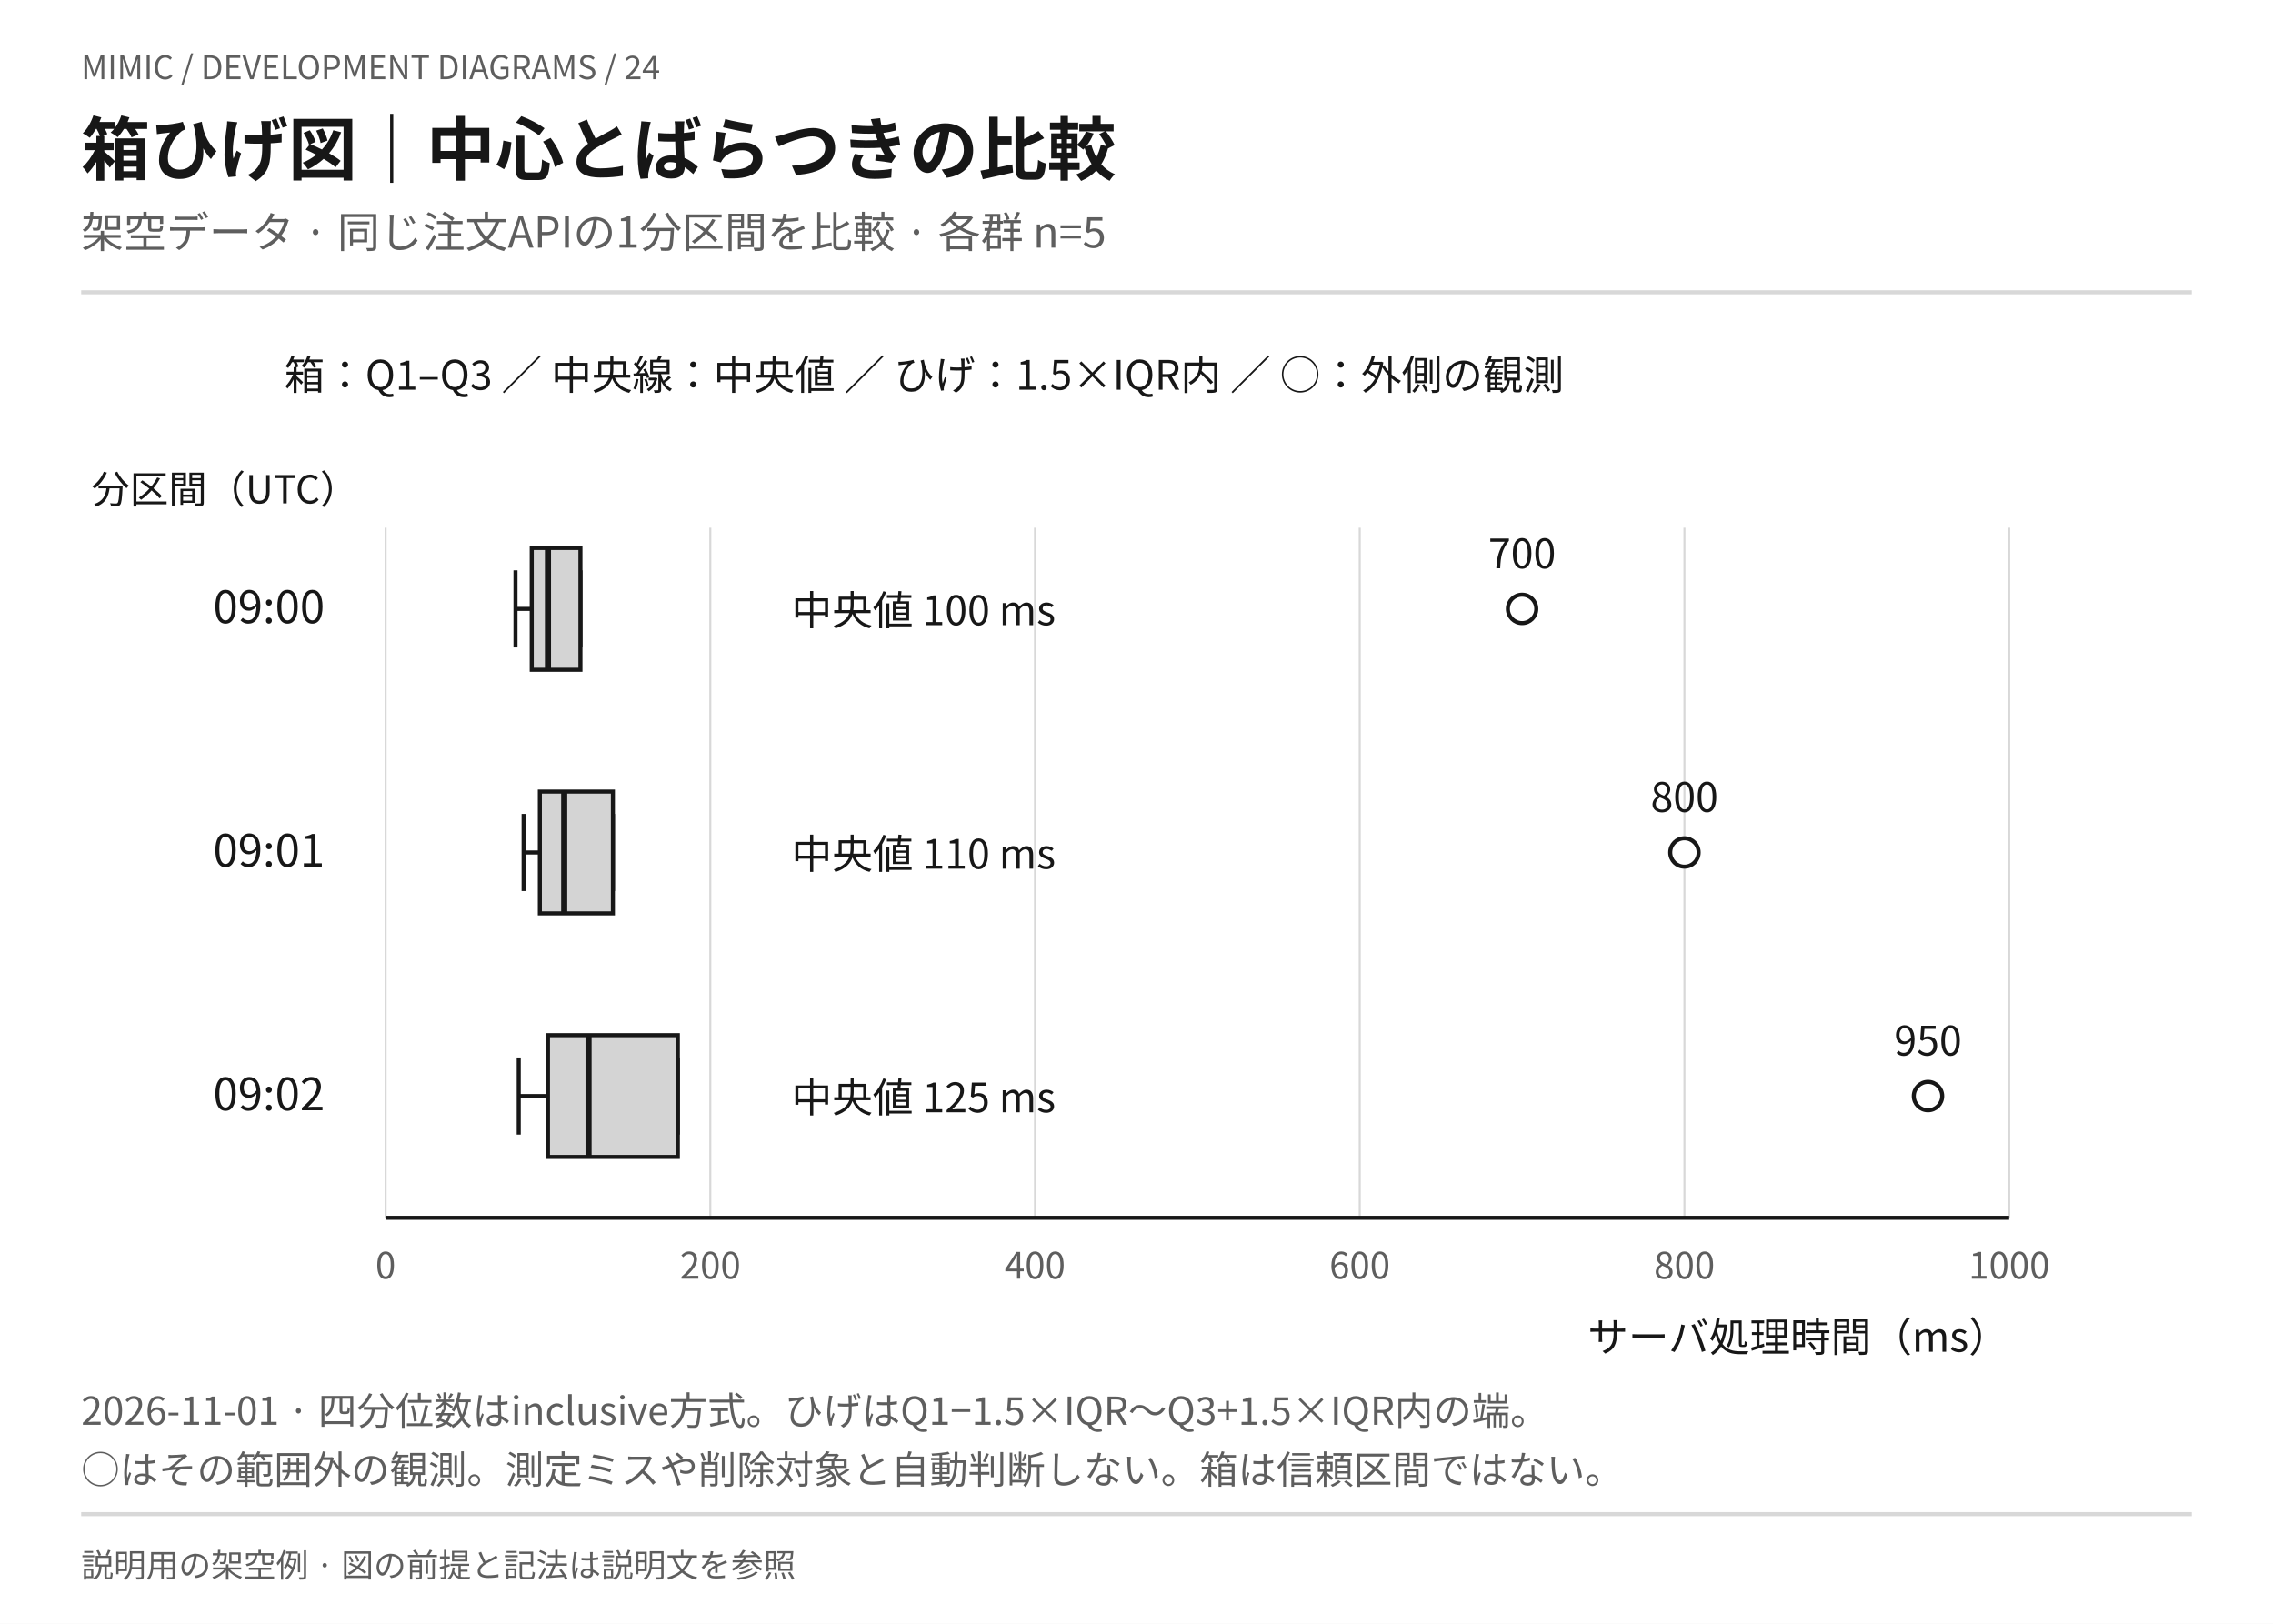
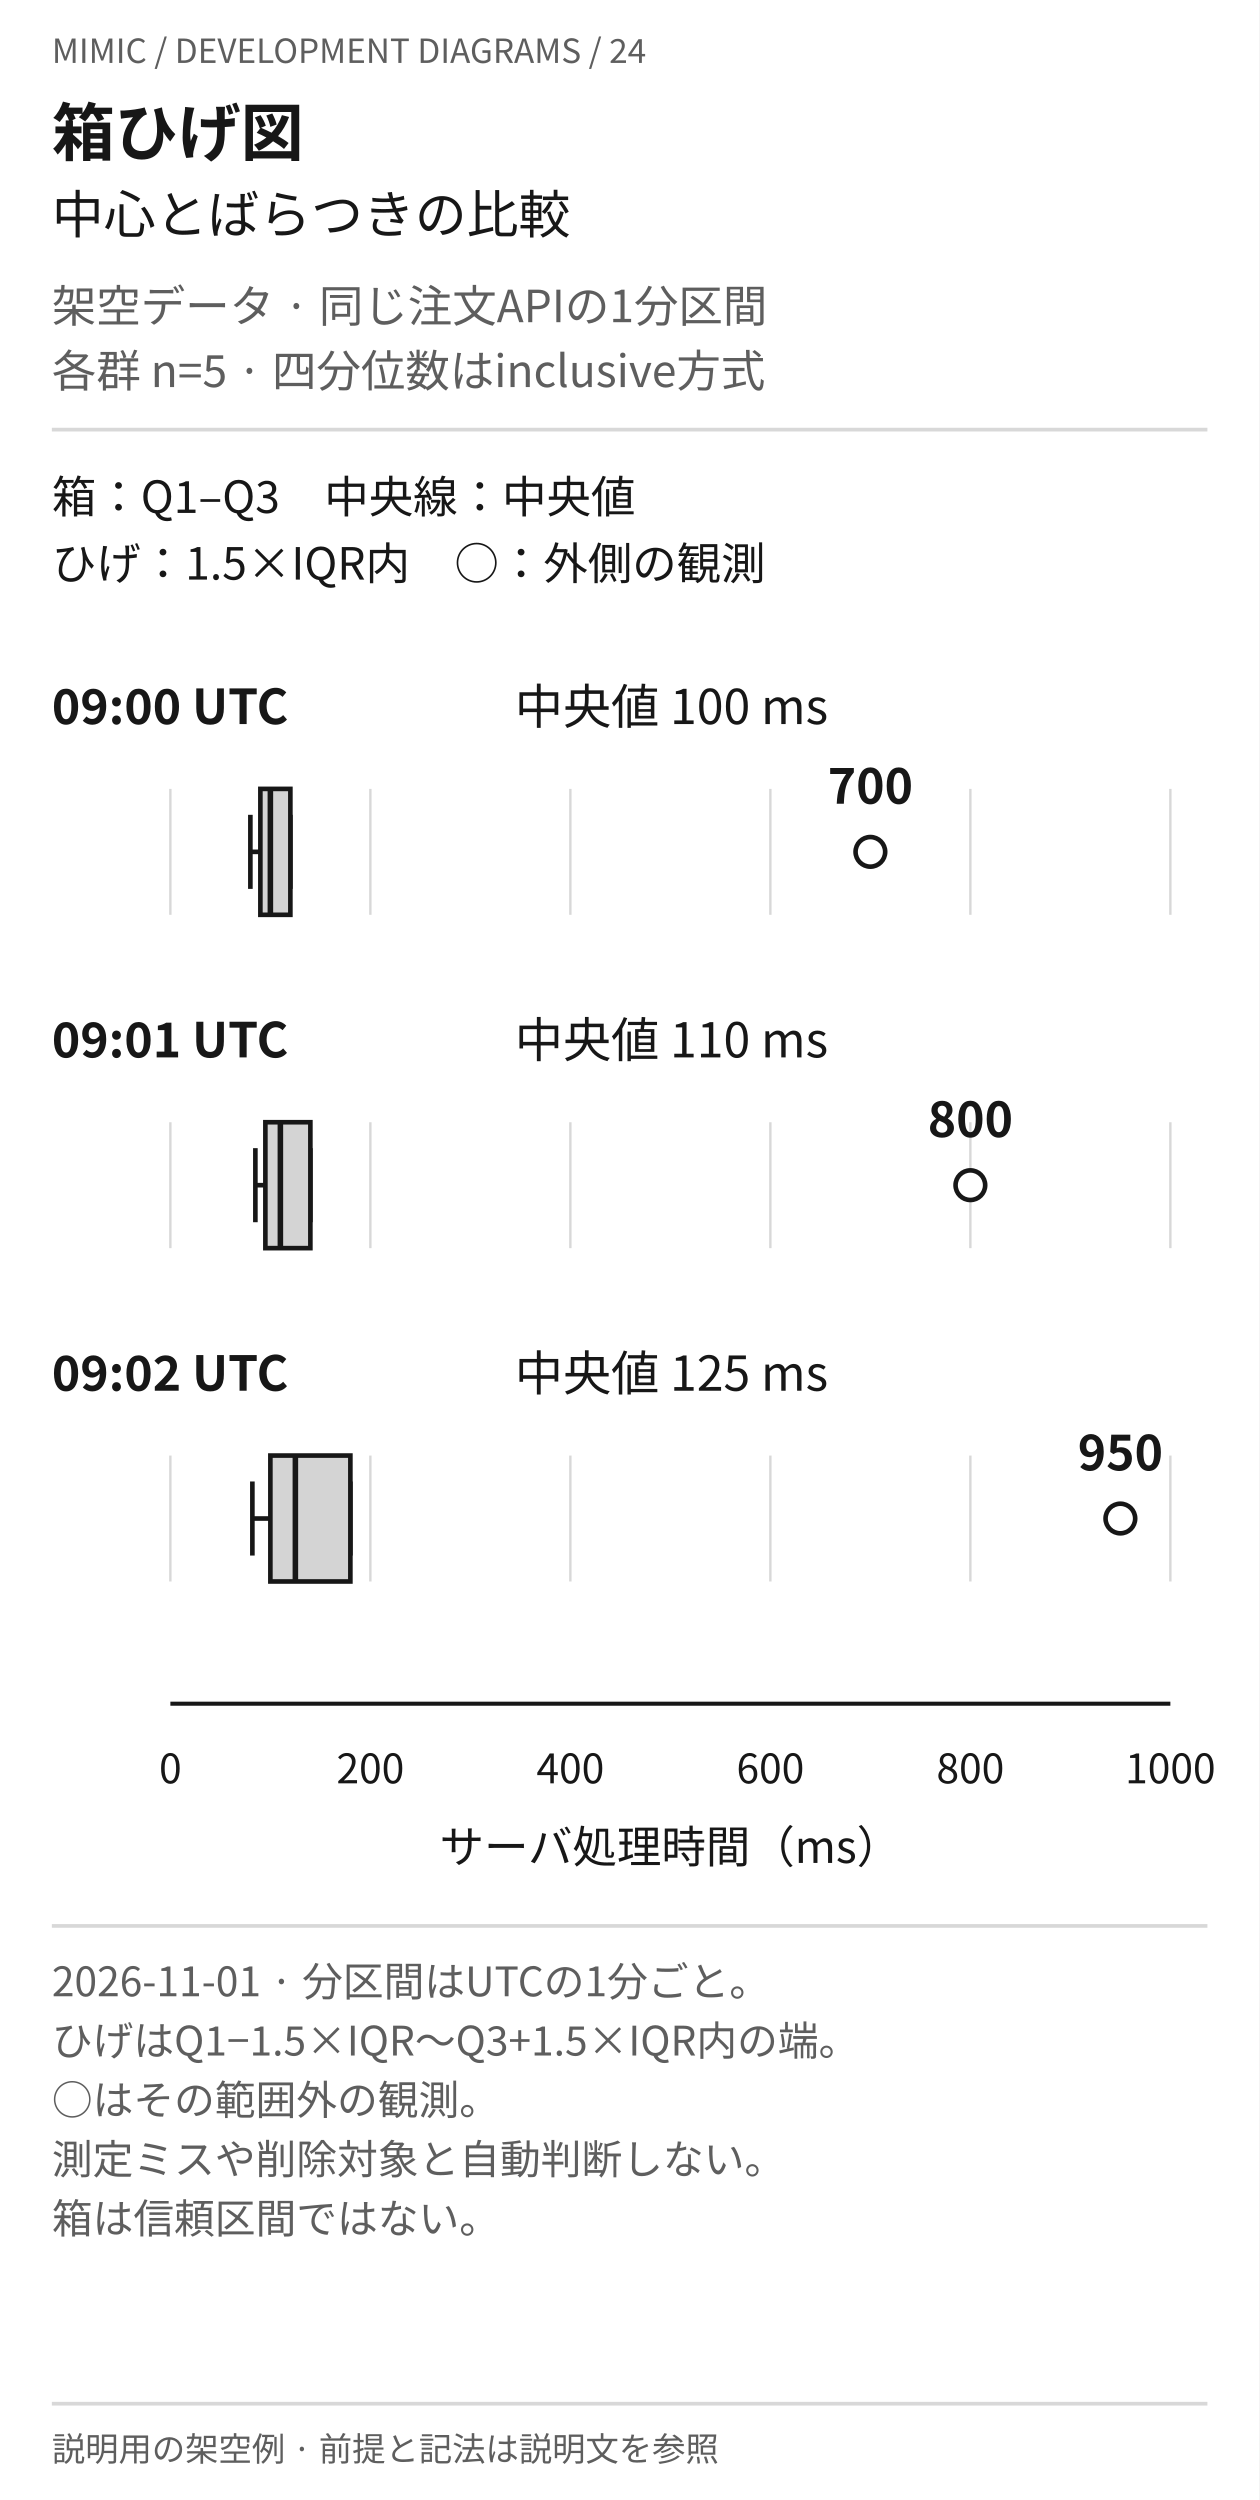
- <svg xmlns="http://www.w3.org/2000/svg" viewBox="0 0 1120 800" role="img" aria-labelledby="title desc">
-   <rect x="0" y="0" width="1120" height="800" fill="#ffffff" stroke="none" stroke-width="2" />
-   <text x="40" y="39" fill="#5e5e5e" font-family="Noto Sans CJK JP, sans-serif" font-size="16" font-weight="400" text-anchor="start">MIMIC  /  DEVELOPMENT DIAGRAMS  /  24</text>
-   <text x="40" y="86" fill="#171717" font-family="Noto Sans CJK JP, sans-serif" font-size="34" font-weight="600" text-anchor="start">箱ひげ図｜中心とばらつきの比較</text>
-   <text x="40" y="122" fill="#5e5e5e" font-family="Noto Sans CJK JP, sans-serif" font-size="21" font-weight="400" text-anchor="start">架空データ · 同じ注文APIの1分区間を比較 · 各群 n=5</text>
-   <line x1="40" y1="144" x2="1080" y2="144" stroke="#d8d8d8" stroke-width="2" />
-   <line x1="40" y1="746" x2="1080" y2="746" stroke="#d8d8d8" stroke-width="2" />
-   <text x="40" y="777" fill="#5e5e5e" font-family="Noto Sans CJK JP, sans-serif" font-size="16" font-weight="400" text-anchor="start">説明用の架空例 · 図の前提と記法は説明文を参照</text>
-   <line x1="190.0" y1="260" x2="190.0" y2="600" stroke="#d8d8d8" stroke-width="1" />
-   <text x="190.0" y="630" fill="#5e5e5e" font-family="Noto Sans CJK JP, sans-serif" font-size="18" font-weight="400" text-anchor="middle">0</text>
-   <line x1="350.0" y1="260" x2="350.0" y2="600" stroke="#d8d8d8" stroke-width="1" />
-   <text x="350.0" y="630" fill="#5e5e5e" font-family="Noto Sans CJK JP, sans-serif" font-size="18" font-weight="400" text-anchor="middle">200</text>
-   <line x1="510.0" y1="260" x2="510.0" y2="600" stroke="#d8d8d8" stroke-width="1" />
-   <text x="510.0" y="630" fill="#5e5e5e" font-family="Noto Sans CJK JP, sans-serif" font-size="18" font-weight="400" text-anchor="middle">400</text>
-   <line x1="670.0" y1="260" x2="670.0" y2="600" stroke="#d8d8d8" stroke-width="1" />
-   <text x="670.0" y="630" fill="#5e5e5e" font-family="Noto Sans CJK JP, sans-serif" font-size="18" font-weight="400" text-anchor="middle">600</text>
-   <line x1="830.0" y1="260" x2="830.0" y2="600" stroke="#d8d8d8" stroke-width="1" />
-   <text x="830.0" y="630" fill="#5e5e5e" font-family="Noto Sans CJK JP, sans-serif" font-size="18" font-weight="400" text-anchor="middle">800</text>
-   <line x1="990.0" y1="260" x2="990.0" y2="600" stroke="#d8d8d8" stroke-width="1" />
-   <text x="990.0" y="630" fill="#5e5e5e" font-family="Noto Sans CJK JP, sans-serif" font-size="18" font-weight="400" text-anchor="middle">1000</text>
-   <line x1="190" y1="600" x2="990" y2="600" stroke="#171717" stroke-width="2" />
-   <text x="45" y="248" fill="#171717" font-family="Noto Sans CJK JP, sans-serif" font-size="19" font-weight="400" text-anchor="start">分区間（UTC）</text>
-   <text x="990" y="666" fill="#171717" font-family="Noto Sans CJK JP, sans-serif" font-size="20" font-weight="400" text-anchor="end">サーバ処理時間（ms）</text>
-   <text x="140" y="192" fill="#171717" font-family="Noto Sans CJK JP, sans-serif" font-size="20" font-weight="400" text-anchor="start">箱：Q1–Q3 ／ 中央線：中央値 ／ ひげ：1.5×IQR内 ／ ○：外側の観測</text>
-   <text x="160" y="307" fill="#171717" font-family="Noto Sans CJK JP, sans-serif" font-size="22" font-weight="400" text-anchor="end">09:00</text>
-   <line x1="254.0" y1="300" x2="286.0" y2="300" stroke="#171717" stroke-width="2" />
-   <line x1="254.0" y1="281" x2="254.0" y2="319" stroke="#171717" stroke-width="2" />
-   <line x1="286.0" y1="281" x2="286.0" y2="319" stroke="#171717" stroke-width="2" />
-   <rect x="262.0" y="270" width="24.0" height="60" fill="#d4d4d4" stroke="#171717" stroke-width="2" />
-   <line x1="270.0" y1="270" x2="270.0" y2="330" stroke="#171717" stroke-width="3" />
-   <circle cx="750.0" cy="300" r="7" fill="#ffffff" stroke="#171717" stroke-width="2" />
-   <text x="750.0" y="280" fill="#171717" font-family="Noto Sans CJK JP, sans-serif" font-size="20" font-weight="400" text-anchor="middle">700</text>
-   <text x="390" y="308" fill="#171717" font-family="Noto Sans CJK JP, sans-serif" font-size="20" font-weight="400" text-anchor="start">中央値 100 ms</text>
-   <text x="160" y="427" fill="#171717" font-family="Noto Sans CJK JP, sans-serif" font-size="22" font-weight="400" text-anchor="end">09:01</text>
-   <line x1="258.0" y1="420" x2="302.0" y2="420" stroke="#171717" stroke-width="2" />
-   <line x1="258.0" y1="401" x2="258.0" y2="439" stroke="#171717" stroke-width="2" />
-   <line x1="302.0" y1="401" x2="302.0" y2="439" stroke="#171717" stroke-width="2" />
-   <rect x="266.0" y="390" width="36.0" height="60" fill="#d4d4d4" stroke="#171717" stroke-width="2" />
-   <line x1="278.0" y1="390" x2="278.0" y2="450" stroke="#171717" stroke-width="3" />
-   <circle cx="830.0" cy="420" r="7" fill="#ffffff" stroke="#171717" stroke-width="2" />
-   <text x="830.0" y="400" fill="#171717" font-family="Noto Sans CJK JP, sans-serif" font-size="20" font-weight="400" text-anchor="middle">800</text>
-   <text x="390" y="428" fill="#171717" font-family="Noto Sans CJK JP, sans-serif" font-size="20" font-weight="400" text-anchor="start">中央値 110 ms</text>
-   <text x="160" y="547" fill="#171717" font-family="Noto Sans CJK JP, sans-serif" font-size="22" font-weight="400" text-anchor="end">09:02</text>
-   <line x1="255.6" y1="540" x2="334.0" y2="540" stroke="#171717" stroke-width="2" />
-   <line x1="255.6" y1="521" x2="255.6" y2="559" stroke="#171717" stroke-width="2" />
-   <line x1="334.0" y1="521" x2="334.0" y2="559" stroke="#171717" stroke-width="2" />
-   <rect x="270.0" y="510" width="64.0" height="60" fill="#d4d4d4" stroke="#171717" stroke-width="2" />
-   <line x1="290.0" y1="510" x2="290.0" y2="570" stroke="#171717" stroke-width="3" />
-   <circle cx="950.0" cy="540" r="7" fill="#ffffff" stroke="#171717" stroke-width="2" />
-   <text x="950.0" y="520" fill="#171717" font-family="Noto Sans CJK JP, sans-serif" font-size="20" font-weight="400" text-anchor="middle">950</text>
-   <text x="390" y="548" fill="#171717" font-family="Noto Sans CJK JP, sans-serif" font-size="20" font-weight="400" text-anchor="start">中央値 125 ms</text>
-   <text x="40" y="702" fill="#5e5e5e" font-family="Noto Sans CJK JP, sans-serif" font-size="19" font-weight="400" text-anchor="start">2026-11-01 · 四分位数はinclusive方式。ひげはQ1−1.5×IQR〜Q3+1.5×IQR内の端。</text>
-   <text x="40" y="731" fill="#5e5e5e" font-family="Noto Sans CJK JP, sans-serif" font-size="19" font-weight="400" text-anchor="start">○はその範囲外の観測。測定ミスや削除対象と自動判断しない。箱は信頼区間ではない。</text>
+ <svg xmlns="http://www.w3.org/2000/svg" viewBox="0 0 680 1350" role="img" aria-labelledby="title desc">
+   <rect x="0" y="0" width="680" height="1350" fill="#ffffff" stroke="none" stroke-width="2" />
+   <text x="28" y="34" fill="#5e5e5e" font-family="Noto Sans CJK JP, sans-serif" font-size="18" font-weight="400" text-anchor="start">MIMIC / DEVELOPMENT DIAGRAMS / 24</text>
+   <text x="28" y="84" fill="#171717" font-family="Noto Sans CJK JP, sans-serif" font-size="34" font-weight="600" text-anchor="start">箱ひげ図</text>
+   <text x="28" y="126" fill="#171717" font-family="Noto Sans CJK JP, sans-serif" font-size="28" font-weight="500" text-anchor="start">中心とばらつきの比較</text>
+   <text x="28" y="174" fill="#5e5e5e" font-family="Noto Sans CJK JP, sans-serif" font-size="24" font-weight="400" text-anchor="start">架空データ · 同じ注文APIの1分区間</text>
+   <text x="28" y="209" fill="#5e5e5e" font-family="Noto Sans CJK JP, sans-serif" font-size="24" font-weight="400" text-anchor="start">各群 n=5 · 四分位数はinclusive方式</text>
+   <line x1="28" y1="232" x2="652" y2="232" stroke="#d8d8d8" stroke-width="2" />
+   <line x1="28" y1="1298" x2="652" y2="1298" stroke="#d8d8d8" stroke-width="2" />
+   <text x="28" y="1329" fill="#5e5e5e" font-family="Noto Sans CJK JP, sans-serif" font-size="18" font-weight="400" text-anchor="start">説明用の架空例 · 前提と記法は説明文を参照</text>
+   <text x="28" y="277" fill="#171717" font-family="Noto Sans CJK JP, sans-serif" font-size="24" font-weight="400" text-anchor="start">箱：Q1–Q3　中央線：中央値</text>
+   <text x="28" y="313" fill="#171717" font-family="Noto Sans CJK JP, sans-serif" font-size="24" font-weight="400" text-anchor="start">ひげ：1.5×IQR内　○：外側の観測</text>
+   <line x1="92.0" y1="426" x2="92.0" y2="494" stroke="#d8d8d8" stroke-width="1.3" />
+   <line x1="92.0" y1="606" x2="92.0" y2="674" stroke="#d8d8d8" stroke-width="1.3" />
+   <line x1="92.0" y1="786" x2="92.0" y2="854" stroke="#d8d8d8" stroke-width="1.3" />
+   <text x="92.0" y="963" fill="#171717" font-family="Noto Sans CJK JP, sans-serif" font-size="22" font-weight="400" text-anchor="middle">0</text>
+   <line x1="200.0" y1="426" x2="200.0" y2="494" stroke="#d8d8d8" stroke-width="1.3" />
+   <line x1="200.0" y1="606" x2="200.0" y2="674" stroke="#d8d8d8" stroke-width="1.3" />
+   <line x1="200.0" y1="786" x2="200.0" y2="854" stroke="#d8d8d8" stroke-width="1.3" />
+   <text x="200.0" y="963" fill="#171717" font-family="Noto Sans CJK JP, sans-serif" font-size="22" font-weight="400" text-anchor="middle">200</text>
+   <line x1="308.0" y1="426" x2="308.0" y2="494" stroke="#d8d8d8" stroke-width="1.3" />
+   <line x1="308.0" y1="606" x2="308.0" y2="674" stroke="#d8d8d8" stroke-width="1.3" />
+   <line x1="308.0" y1="786" x2="308.0" y2="854" stroke="#d8d8d8" stroke-width="1.3" />
+   <text x="308.0" y="963" fill="#171717" font-family="Noto Sans CJK JP, sans-serif" font-size="22" font-weight="400" text-anchor="middle">400</text>
+   <line x1="416.0" y1="426" x2="416.0" y2="494" stroke="#d8d8d8" stroke-width="1.3" />
+   <line x1="416.0" y1="606" x2="416.0" y2="674" stroke="#d8d8d8" stroke-width="1.3" />
+   <line x1="416.0" y1="786" x2="416.0" y2="854" stroke="#d8d8d8" stroke-width="1.3" />
+   <text x="416.0" y="963" fill="#171717" font-family="Noto Sans CJK JP, sans-serif" font-size="22" font-weight="400" text-anchor="middle">600</text>
+   <line x1="524.0" y1="426" x2="524.0" y2="494" stroke="#d8d8d8" stroke-width="1.3" />
+   <line x1="524.0" y1="606" x2="524.0" y2="674" stroke="#d8d8d8" stroke-width="1.3" />
+   <line x1="524.0" y1="786" x2="524.0" y2="854" stroke="#d8d8d8" stroke-width="1.3" />
+   <text x="524.0" y="963" fill="#171717" font-family="Noto Sans CJK JP, sans-serif" font-size="22" font-weight="400" text-anchor="middle">800</text>
+   <line x1="632.0" y1="426" x2="632.0" y2="494" stroke="#d8d8d8" stroke-width="1.3" />
+   <line x1="632.0" y1="606" x2="632.0" y2="674" stroke="#d8d8d8" stroke-width="1.3" />
+   <line x1="632.0" y1="786" x2="632.0" y2="854" stroke="#d8d8d8" stroke-width="1.3" />
+   <text x="632.0" y="963" fill="#171717" font-family="Noto Sans CJK JP, sans-serif" font-size="22" font-weight="400" text-anchor="middle">1000</text>
+   <line x1="92" y1="920" x2="632" y2="920" stroke="#171717" stroke-width="2.2" />
+   <text x="362" y="1006" fill="#171717" font-family="Noto Sans CJK JP, sans-serif" font-size="24" font-weight="400" text-anchor="middle">サーバ処理時間（ms）</text>
+   <text x="28" y="391" fill="#171717" font-family="Noto Sans CJK JP, sans-serif" font-size="26" font-weight="600" text-anchor="start">09:00 UTC</text>
+   <text x="278" y="391" fill="#171717" font-family="Noto Sans CJK JP, sans-serif" font-size="26" font-weight="400" text-anchor="start">中央値 100 ms</text>
+   <line x1="135.2" y1="460" x2="156.8" y2="460" stroke="#171717" stroke-width="2.5" />
+   <line x1="135.2" y1="440" x2="135.2" y2="480" stroke="#171717" stroke-width="2.5" />
+   <line x1="156.8" y1="440" x2="156.8" y2="480" stroke="#171717" stroke-width="2.5" />
+   <rect x="140.6" y="426" width="16.2" height="68" fill="#d4d4d4" stroke="#171717" stroke-width="2.5" />
+   <line x1="146.0" y1="426" x2="146.0" y2="494" stroke="#171717" stroke-width="3" />
+   <circle cx="470.0" cy="460" r="8" fill="#ffffff" stroke="#171717" stroke-width="2.5" />
+   <text x="470.0" y="434" fill="#171717" font-family="Noto Sans CJK JP, sans-serif" font-size="26" font-weight="600" text-anchor="middle">700</text>
+   <text x="28" y="571" fill="#171717" font-family="Noto Sans CJK JP, sans-serif" font-size="26" font-weight="600" text-anchor="start">09:01 UTC</text>
+   <text x="278" y="571" fill="#171717" font-family="Noto Sans CJK JP, sans-serif" font-size="26" font-weight="400" text-anchor="start">中央値 110 ms</text>
+   <line x1="137.9" y1="640" x2="167.6" y2="640" stroke="#171717" stroke-width="2.5" />
+   <line x1="137.9" y1="620" x2="137.9" y2="660" stroke="#171717" stroke-width="2.5" />
+   <line x1="167.6" y1="620" x2="167.6" y2="660" stroke="#171717" stroke-width="2.5" />
+   <rect x="143.3" y="606" width="24.3" height="68" fill="#d4d4d4" stroke="#171717" stroke-width="2.5" />
+   <line x1="151.4" y1="606" x2="151.4" y2="674" stroke="#171717" stroke-width="3" />
+   <circle cx="524.0" cy="640" r="8" fill="#ffffff" stroke="#171717" stroke-width="2.5" />
+   <text x="524.0" y="614" fill="#171717" font-family="Noto Sans CJK JP, sans-serif" font-size="26" font-weight="600" text-anchor="middle">800</text>
+   <text x="28" y="751" fill="#171717" font-family="Noto Sans CJK JP, sans-serif" font-size="26" font-weight="600" text-anchor="start">09:02 UTC</text>
+   <text x="278" y="751" fill="#171717" font-family="Noto Sans CJK JP, sans-serif" font-size="26" font-weight="400" text-anchor="start">中央値 125 ms</text>
+   <line x1="136.28" y1="820" x2="189.2" y2="820" stroke="#171717" stroke-width="2.5" />
+   <line x1="136.28" y1="800" x2="136.28" y2="840" stroke="#171717" stroke-width="2.5" />
+   <line x1="189.2" y1="800" x2="189.2" y2="840" stroke="#171717" stroke-width="2.5" />
+   <rect x="146.0" y="786" width="43.2" height="68" fill="#d4d4d4" stroke="#171717" stroke-width="2.5" />
+   <line x1="159.5" y1="786" x2="159.5" y2="854" stroke="#171717" stroke-width="3" />
+   <circle cx="605.0" cy="820" r="8" fill="#ffffff" stroke="#171717" stroke-width="2.5" />
+   <text x="605.0" y="794" fill="#171717" font-family="Noto Sans CJK JP, sans-serif" font-size="26" font-weight="600" text-anchor="middle">950</text>
+   <line x1="28" y1="1040" x2="652" y2="1040" stroke="#d8d8d8" stroke-width="2" />
+   <text x="28" y="1078" fill="#5e5e5e" font-family="Noto Sans CJK JP, sans-serif" font-size="22" font-weight="400" text-anchor="start">2026-11-01 · 分区間はUTCの1分ごと。</text>
+   <text x="28" y="1110" fill="#5e5e5e" font-family="Noto Sans CJK JP, sans-serif" font-size="22" font-weight="400" text-anchor="start">ひげはQ1−1.5×IQR〜Q3+1.5×IQR内の端。</text>
+   <text x="28" y="1142" fill="#5e5e5e" font-family="Noto Sans CJK JP, sans-serif" font-size="22" font-weight="400" text-anchor="start">○はその範囲外の観測。</text>
+   <text x="28" y="1174" fill="#5e5e5e" font-family="Noto Sans CJK JP, sans-serif" font-size="22" font-weight="400" text-anchor="start">測定ミスや削除対象と自動判断しない。</text>
+   <text x="28" y="1206" fill="#5e5e5e" font-family="Noto Sans CJK JP, sans-serif" font-size="22" font-weight="400" text-anchor="start">箱は信頼区間ではない。</text>
</svg>
